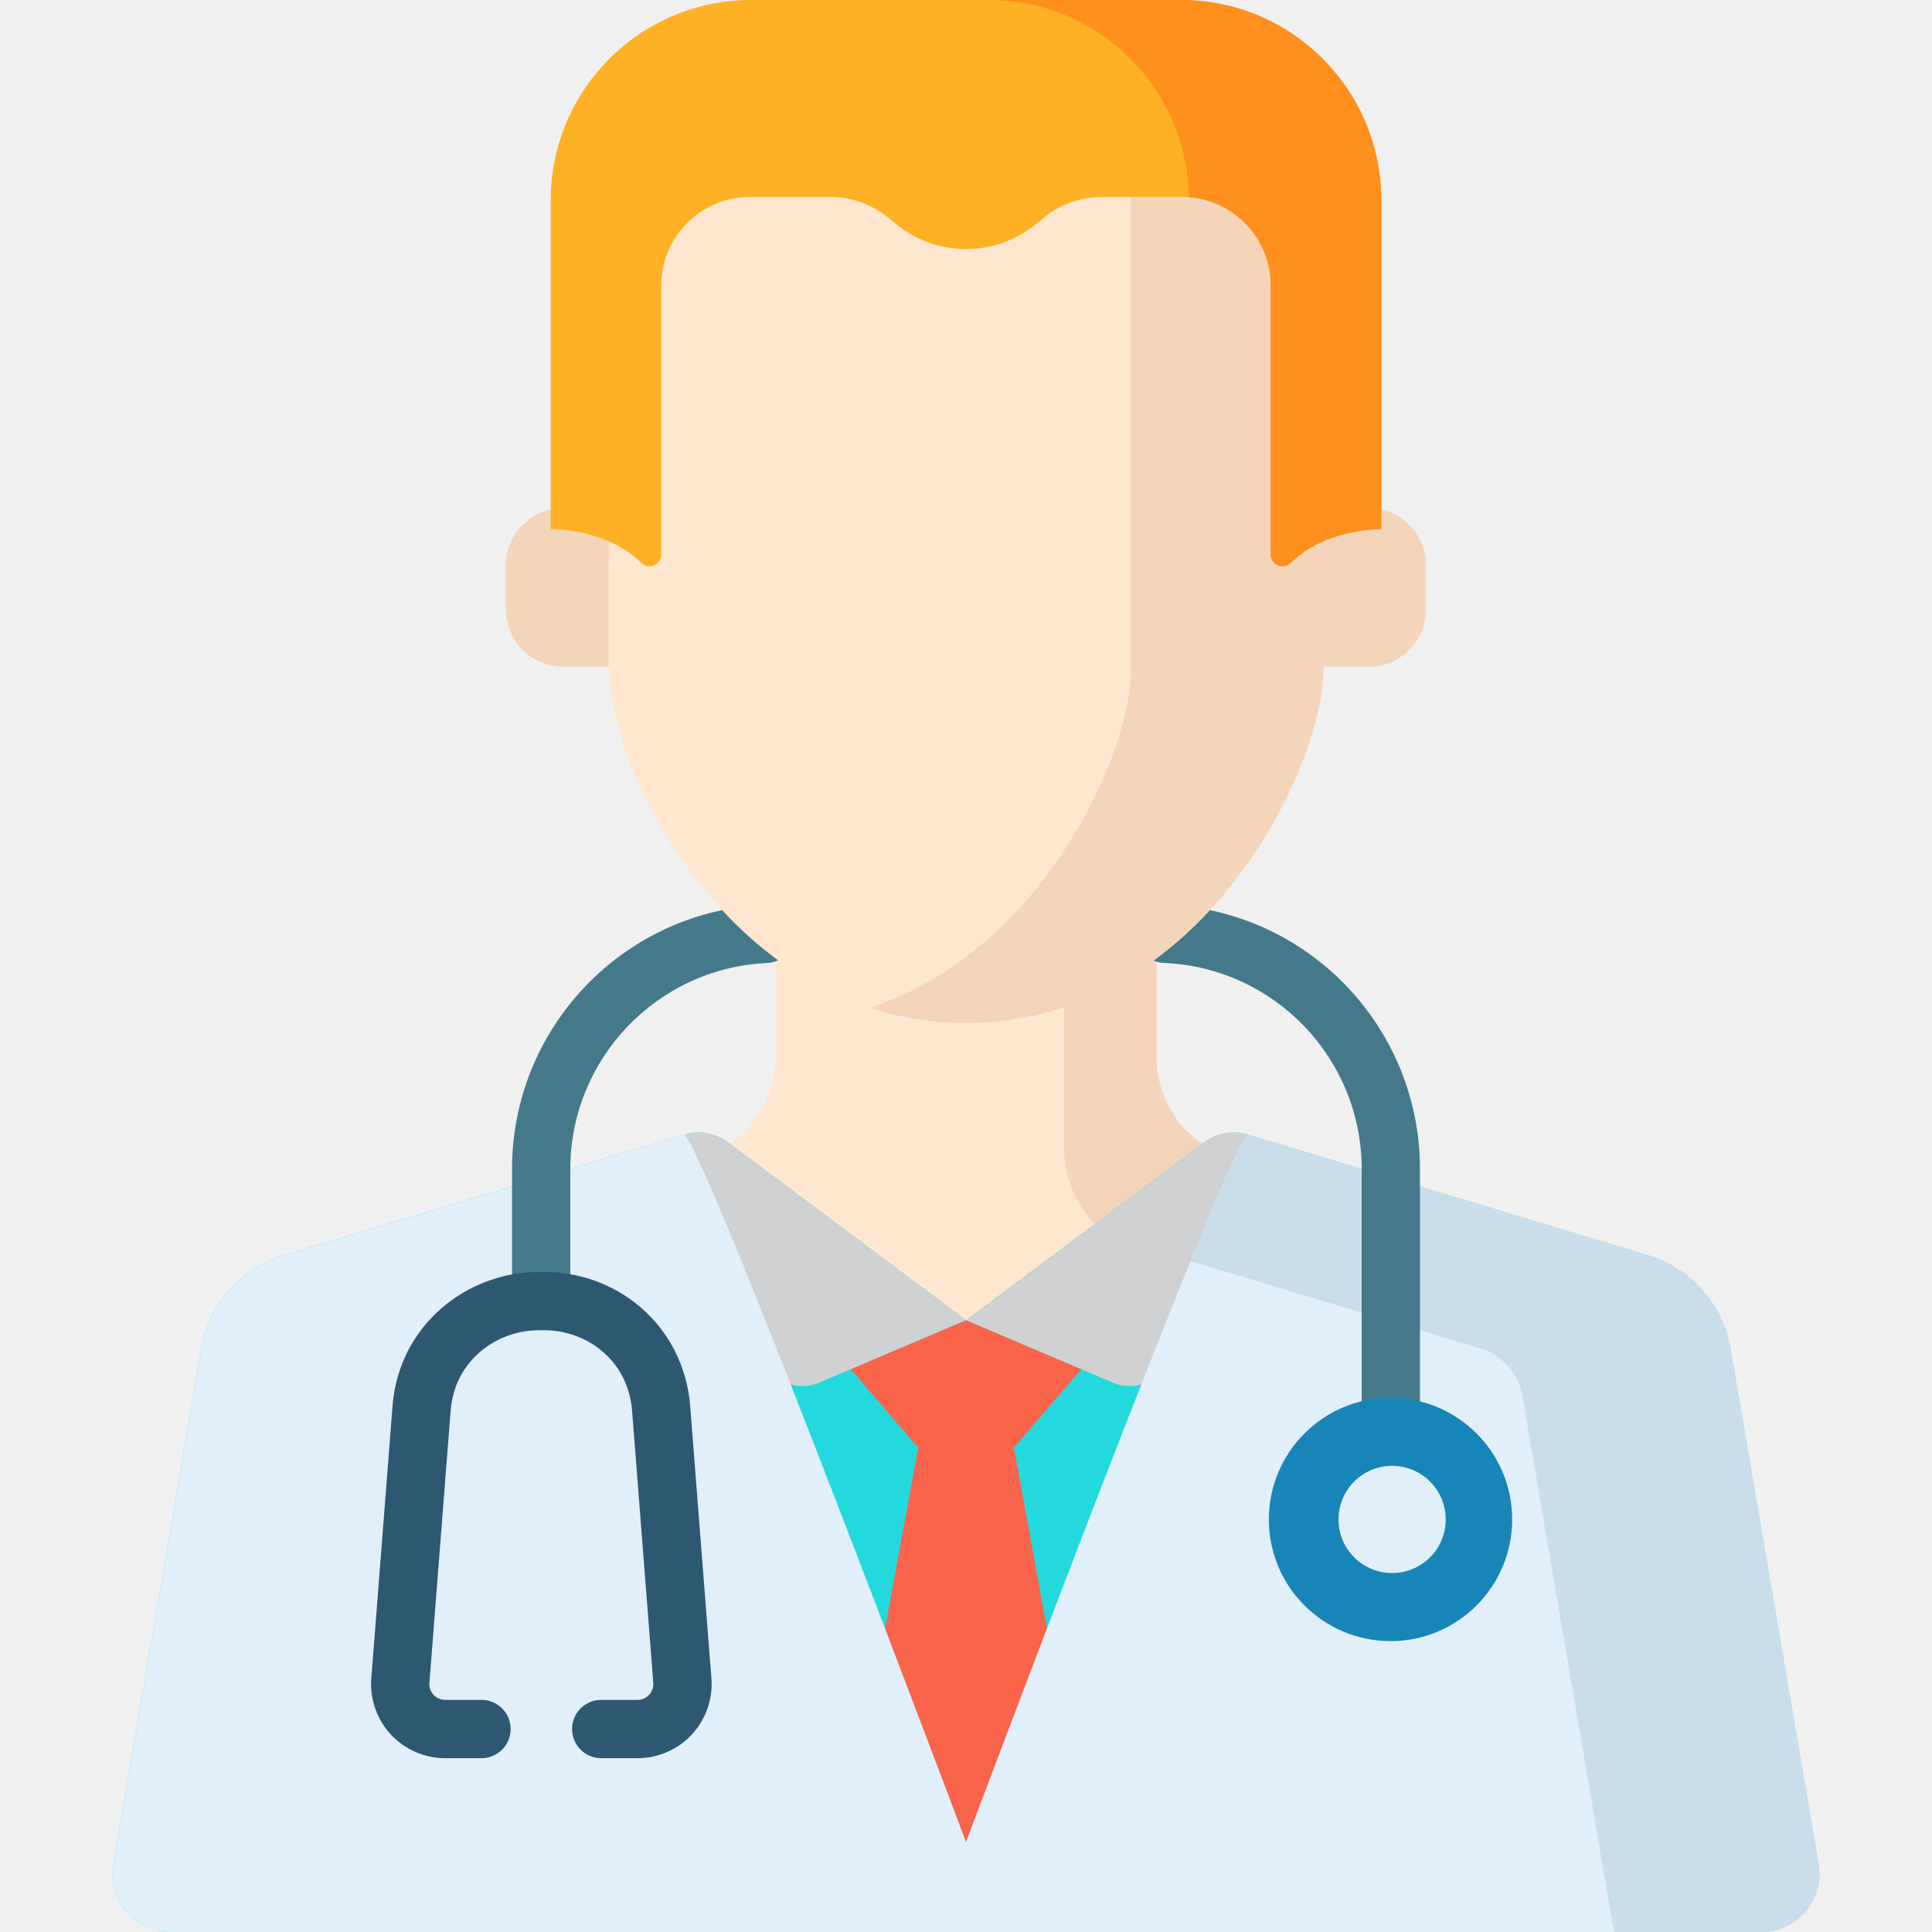
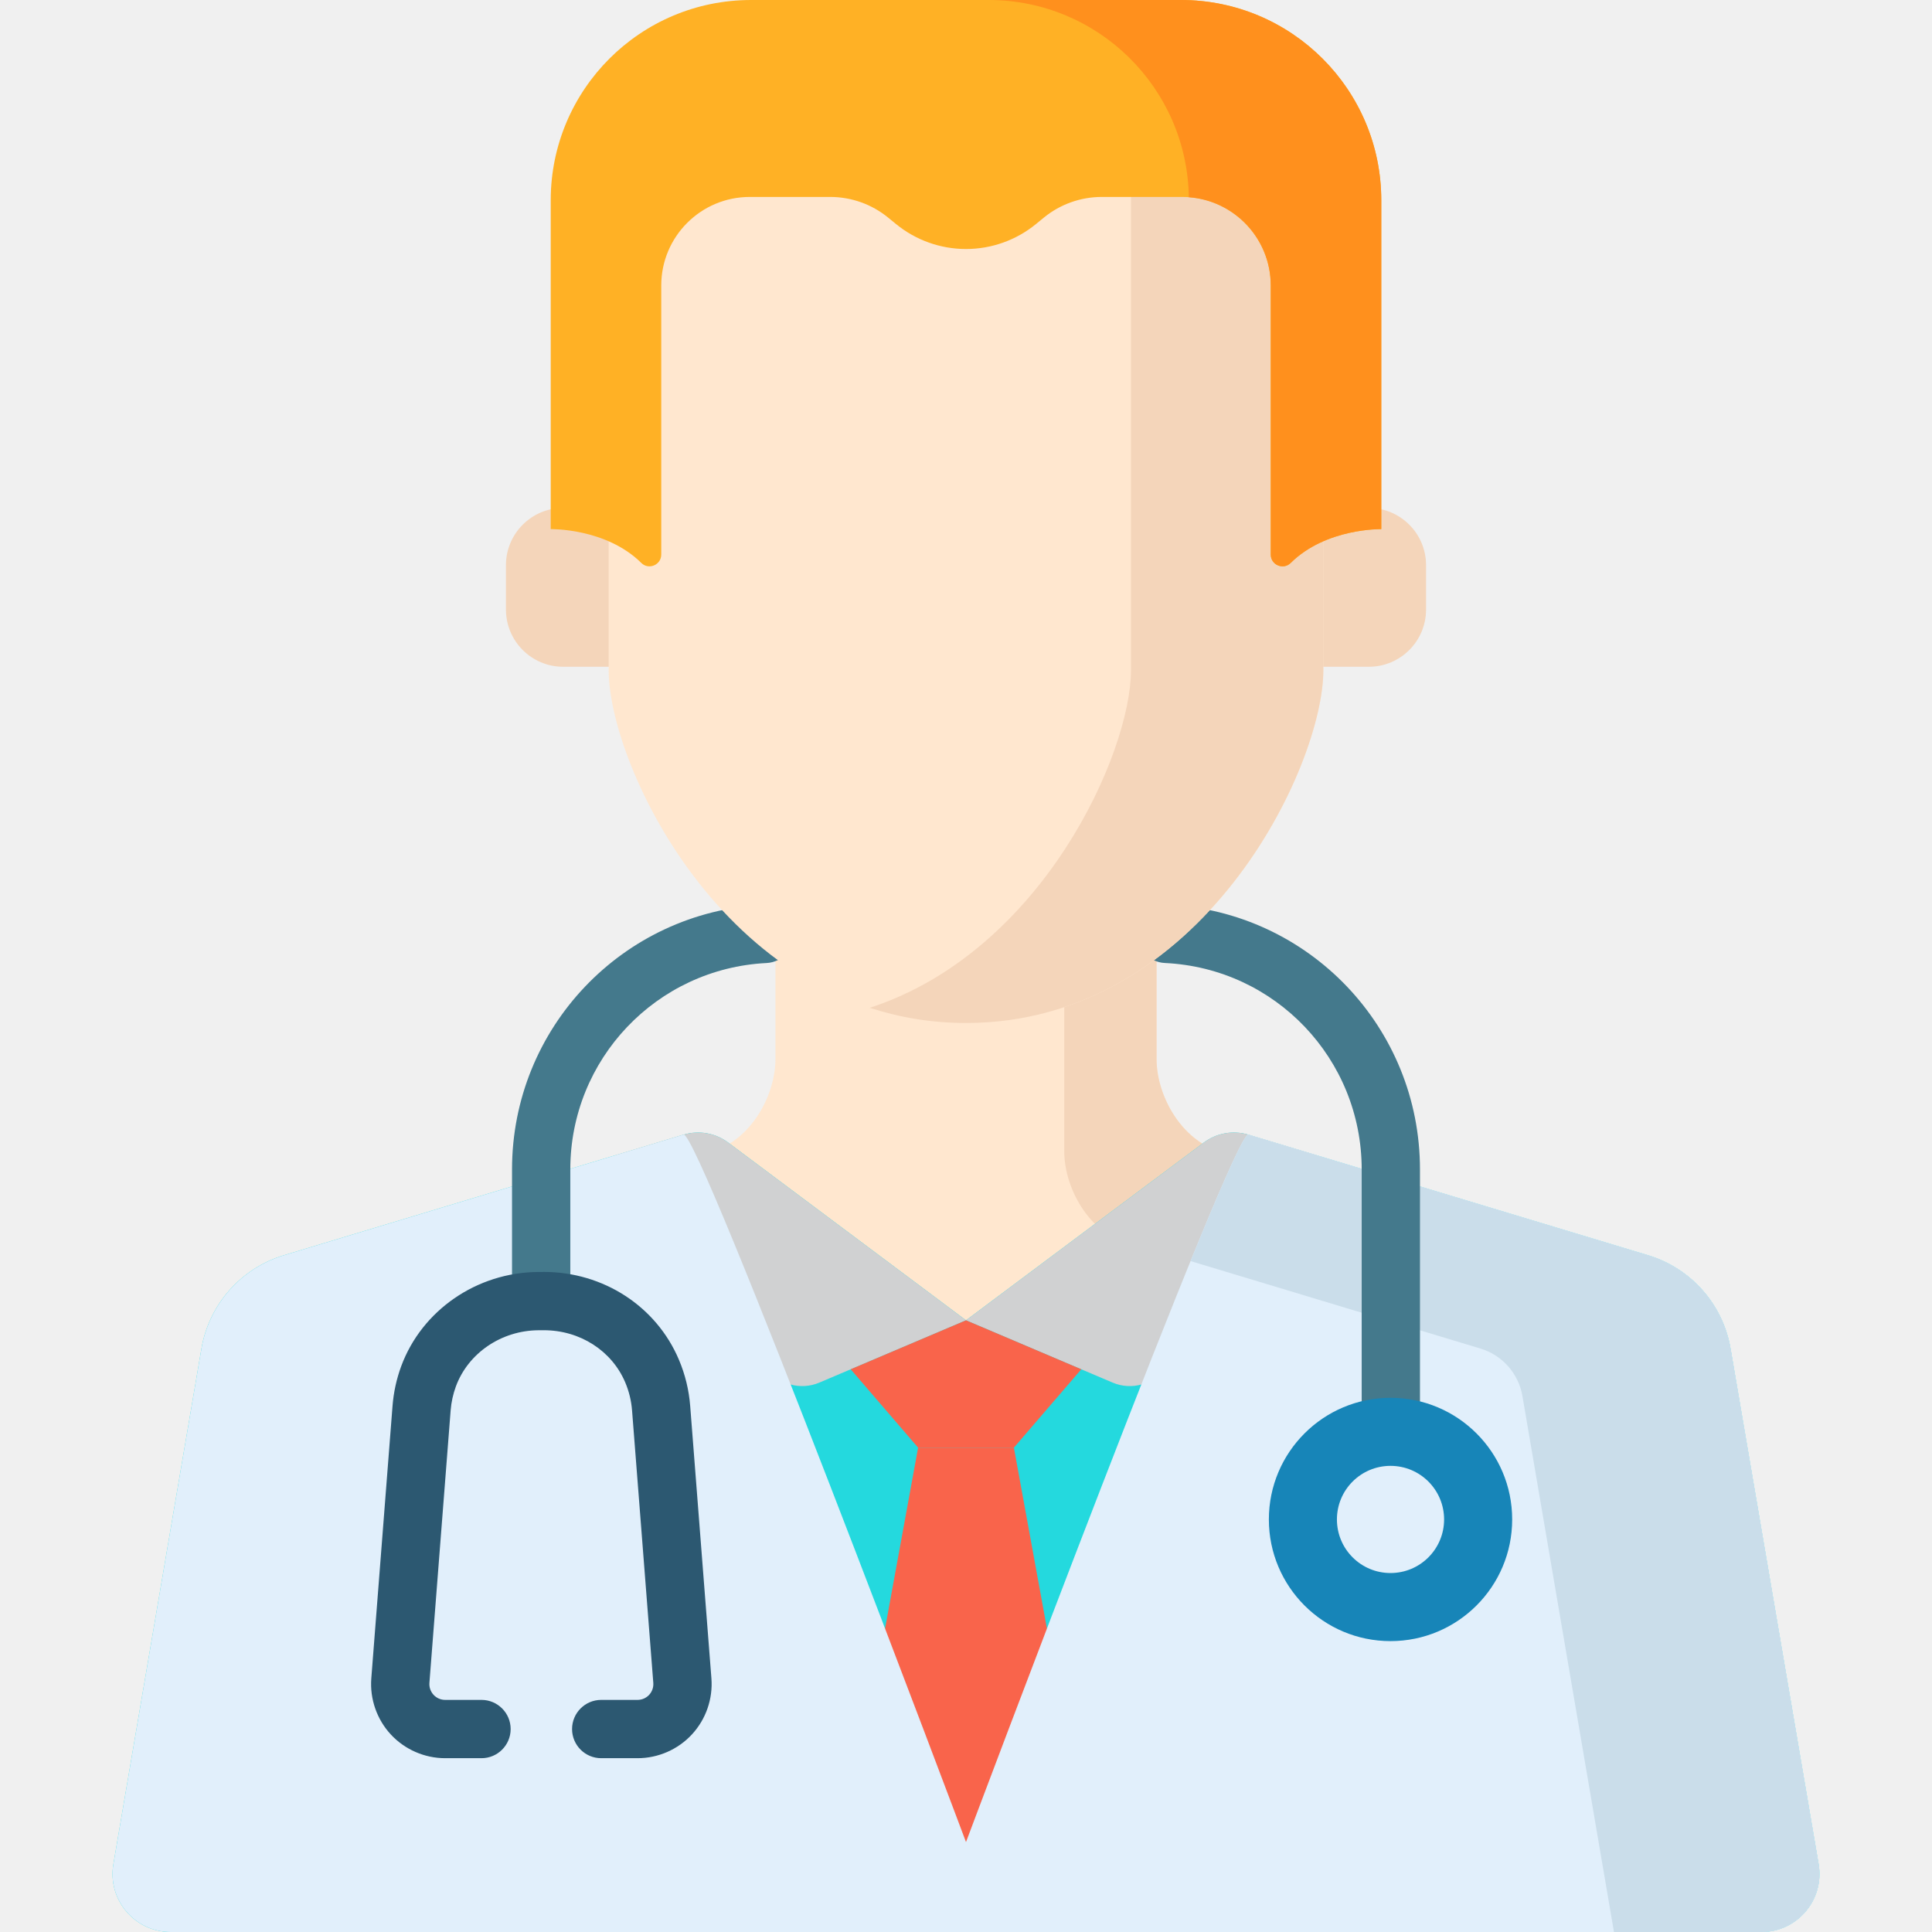
- <svg xmlns="http://www.w3.org/2000/svg" width="80" height="80" fill="none">
+ <svg xmlns="http://www.w3.org/2000/svg" width="80" height="80" viewBox="0 0 80 80" fill="none">
  <g clip-path="url(#clip0)">
-     <path d="M45.566 56.323l8.498-7.982-3.374-.626c-1.628-.328-2.8-2.217-2.8-3.878v-7.401H32.11v7.401c0 1.661-1.171 3.55-2.8 3.878l-3.373.626 8.497 7.982a8.13 8.13 0 0011.132 0z" fill="#FFE7CF" />
-     <path d="M44.068 36.436v11.223c0 1.661 1.172 3.55 2.8 3.877l2.908.833 4.288-4.028-3.374-.626c-1.629-.328-2.8-2.217-2.8-3.878v-7.401h-3.822z" fill="#F4D5BA" />
-     <path d="M49.85 47.309L40 54.67l-9.85-7.362a2.077 2.077 0 00-1.844-.325l-16.548 4.993a4.903 4.903 0 00-3.417 3.869L4.695 77.19A2.405 2.405 0 007.065 80h65.87a2.405 2.405 0 002.37-2.81l-3.646-21.344a4.903 4.903 0 00-3.417-3.87l-16.548-4.992a2.078 2.078 0 00-1.844.325z" fill="#24D9DE" />
-     <path d="M28.306 46.984l-2.847.859 6.283 8.792a1.815 1.815 0 002.187.615L40 54.671l-9.85-7.362a2.077 2.077 0 00-1.844-.325zM46.071 57.25a1.815 1.815 0 002.187-.615l6.283-8.792-.015-.005-2.832-.854a2.077 2.077 0 00-1.844.325L40 54.67l6.071 2.579z" fill="#D0D1D2" />
-     <path d="M40 54.67l-4.774 2.03 2.79 3.244h3.967l2.791-3.245L40 54.671zm1.983 5.274h-3.966L34.354 80h11.292l-3.663-20.056z" fill="#F9644B" />
-     <path d="M40 76.276S28.937 46.793 28.306 46.984l-16.548 4.993a4.903 4.903 0 00-3.417 3.869L4.695 77.19A2.405 2.405 0 007.065 80h65.87a2.405 2.405 0 002.37-2.81l-3.646-21.344a4.903 4.903 0 00-3.417-3.87l-16.548-4.992C51.062 46.794 40 76.276 40 76.276z" fill="#E1EFFB" />
-     <path d="M75.305 77.19l-3.646-21.344a4.904 4.904 0 00-3.417-3.87l-16.548-4.992c-.172-.052-1.114 2.09-2.396 5.234L61.3 55.84a2.498 2.498 0 011.741 1.97L66.831 80h6.103a2.405 2.405 0 002.371-2.81z" fill="#CADDEA" />
-     <path d="M57.592 63.33c-.667 0-1.207-.54-1.207-1.206V48.425a8.544 8.544 0 00-8.148-8.549 1.207 1.207 0 11.114-2.41 10.954 10.954 0 0110.447 10.959v13.699c0 .666-.54 1.206-1.206 1.206zM22.409 54.4a1.207 1.207 0 01-1.207-1.208v-4.767a10.96 10.96 0 0110.416-10.959 1.207 1.207 0 11.12 2.41 8.549 8.549 0 00-8.123 8.549v4.767c0 .667-.54 1.207-1.206 1.207z" fill="#44798C" />
-     <path d="M57.578 67.955a5.037 5.037 0 100-10.075 5.037 5.037 0 000 10.075z" fill="#1785B8" />
-     <path d="M57.578 65.136a2.22 2.22 0 100-4.438 2.22 2.22 0 000 4.438z" fill="#E1EFFB" />
-     <path d="M26.4 72.803h-1.505a1.207 1.207 0 110-2.414H26.4a.656.656 0 00.652-.704l-.88-11.283a3.68 3.68 0 00-.282-1.159c-.557-1.315-1.878-2.161-3.37-2.161h-.028l-.199.001c-1.535.011-2.907.946-3.416 2.326-.117.319-.19.653-.216.993l-.88 11.283a.655.655 0 00.652.704h1.505a1.207 1.207 0 110 2.414h-1.505a3.076 3.076 0 01-2.252-.984 3.075 3.075 0 01-.806-2.322l.88-11.283c.043-.56.163-1.112.357-1.639.854-2.318 3.13-3.887 5.664-3.905l.2-.002h.044c2.464 0 4.656 1.423 5.592 3.634.258.608.415 1.252.467 1.912l.879 11.283a3.076 3.076 0 01-.807 2.322 3.076 3.076 0 01-2.251.984z" fill="#2C5871" />
-     <path d="M26.076 25.548v-4.516H23.32a2.372 2.372 0 00-2.371 2.372v1.834a2.371 2.371 0 002.371 2.372h2.755v-2.062zm30.603-4.516h-2.755v6.578h2.755a2.371 2.371 0 002.371-2.372v-1.834a2.371 2.371 0 00-2.371-2.372z" fill="#F4D5BA" />
-     <path d="M50.125 5.653C47.75 3.608 44.411 3.741 40 3.691c-4.41.05-7.75-.083-10.125 1.962-3.03 2.609-4.671 6.483-4.671 10.481v11.622c0 3.998 5.025 14.604 14.796 14.604 9.77 0 14.796-10.605 14.796-14.604V16.134c0-3.998-1.641-7.872-4.67-10.48z" fill="#FFE7CF" />
-     <path d="M50.125 5.653c-.943-.812-2.04-1.28-3.294-1.553v23.657c0 3.413-3.663 11.64-10.814 13.974 1.226.4 2.553.629 3.983.629 9.771 0 14.796-10.605 14.796-14.604V16.134c0-3.998-1.641-7.872-4.67-10.48z" fill="#F4D5BA" />
-     <path d="M48.901 0H31.1a8.294 8.294 0 00-8.295 8.294V21.91s2.284-.051 3.752 1.401a.486.486 0 00.825-.349v-11.14a3.666 3.666 0 013.666-3.667h3.331c.874 0 1.72.302 2.397.855l.327.268a4.578 4.578 0 005.796 0l.326-.268a3.787 3.787 0 012.397-.855h3.332a3.666 3.666 0 013.666 3.666v11.142c0 .43.52.65.825.348 1.467-1.452 3.751-1.4 3.751-1.4V8.293A8.294 8.294 0 0048.901 0z" fill="#FFB125" />
-     <path d="M48.901 0h-7.965a8.293 8.293 0 018.291 8.167 3.666 3.666 0 013.392 3.654v11.142c0 .43.52.65.825.348 1.468-1.452 3.752-1.4 3.752-1.4V8.293A8.294 8.294 0 0048.9 0z" fill="#FF901D" />
+     <path d="M45.566 56.323L54.064 48.341L50.69 47.715C49.062 47.388 47.89 45.498 47.89 43.837V36.436H40H32.11V43.837C32.11 45.498 30.939 47.387 29.31 47.715L25.936 48.341L34.434 56.323C37.563 59.262 42.437 59.262 45.566 56.323Z" fill="#FFE7CF" />
+     <path d="M44.068 36.436V47.659C44.068 49.32 45.24 51.209 46.868 51.536L49.776 52.369L54.064 48.341L50.69 47.715C49.061 47.388 47.89 45.498 47.89 43.837V36.436H44.068Z" fill="#F4D5BA" />
+     <path d="M49.85 47.309L40 54.671L30.15 47.309C29.622 46.914 28.938 46.793 28.306 46.984L11.758 51.977C9.977 52.514 8.654 54.012 8.341 55.846L4.695 77.19C4.444 78.659 5.576 80 7.066 80H72.934C74.424 80 75.556 78.659 75.305 77.19L71.659 55.846C71.346 54.012 70.023 52.514 68.242 51.977L51.694 46.984C51.062 46.793 50.378 46.914 49.85 47.309Z" fill="#24D9DE" />
+     <path d="M28.306 46.984L25.459 47.843L31.742 56.635C32.237 57.327 33.146 57.583 33.929 57.25L40 54.671L30.15 47.309C29.622 46.914 28.938 46.794 28.306 46.984Z" fill="#D0D1D2" />
+     <path d="M46.071 57.25C46.854 57.583 47.763 57.327 48.258 56.635L54.541 47.843L54.526 47.838L51.694 46.984C51.062 46.793 50.378 46.914 49.85 47.309L40 54.671L46.071 57.25Z" fill="#D0D1D2" />
+     <path d="M40 54.671L35.226 56.699L38.017 59.944H41.983L44.774 56.699L40 54.671Z" fill="#F9644B" />
+     <path d="M41.983 59.944H40H38.017L34.354 80H45.646L41.983 59.944Z" fill="#F9644B" />
+     <path d="M40 76.276C40 76.276 28.938 46.793 28.306 46.984L11.758 51.977C9.977 52.514 8.654 54.012 8.341 55.846L4.695 77.19C4.444 78.659 5.576 80 7.066 80H72.934C74.424 80 75.556 78.659 75.305 77.19L71.659 55.846C71.346 54.012 70.023 52.514 68.242 51.977L51.694 46.984C51.062 46.793 40 76.276 40 76.276Z" fill="#E1EFFB" />
+     <path d="M75.305 77.19L71.659 55.846C71.346 54.012 70.023 52.514 68.242 51.977L51.694 46.984C51.522 46.932 50.58 49.073 49.298 52.218L61.3 55.84C62.207 56.113 62.882 56.877 63.041 57.811L66.831 80H72.934C74.424 80 75.556 78.659 75.305 77.19Z" fill="#CADDEA" />
+     <path d="M57.592 63.331C56.925 63.331 56.385 62.79 56.385 62.124V48.425C56.385 43.847 52.806 40.092 48.237 39.876C47.572 39.845 47.057 39.28 47.089 38.614C47.12 37.948 47.686 37.434 48.351 37.465C54.21 37.742 58.798 42.556 58.798 48.425V62.123C58.798 62.79 58.258 63.331 57.592 63.331Z" fill="#44798C" />
+     <path d="M22.409 54.399C21.742 54.399 21.202 53.859 21.202 53.192V48.425C21.202 42.572 25.777 37.758 31.619 37.466C32.286 37.432 32.851 37.946 32.884 38.611C32.917 39.277 32.405 39.844 31.739 39.877C27.184 40.105 23.615 43.859 23.615 48.425V53.192C23.615 53.859 23.075 54.399 22.409 54.399Z" fill="#44798C" />
+     <path d="M57.578 67.955C60.36 67.955 62.616 65.699 62.616 62.917C62.616 60.135 60.36 57.88 57.578 57.88C54.796 57.88 52.541 60.135 52.541 62.917C52.541 65.699 54.796 67.955 57.578 67.955Z" fill="#1785B8" />
+     <path d="M57.578 65.136C58.804 65.136 59.797 64.143 59.797 62.917C59.797 61.691 58.804 60.698 57.578 60.698C56.352 60.698 55.359 61.691 55.359 62.917C55.359 64.143 56.352 65.136 57.578 65.136Z" fill="#E1EFFB" />
+     <path d="M26.4 72.803H24.895C24.228 72.803 23.688 72.263 23.688 71.596C23.688 70.93 24.228 70.389 24.895 70.389H26.4C26.581 70.389 26.756 70.313 26.88 70.18C27.003 70.046 27.066 69.866 27.052 69.685L26.172 58.402C26.141 58.002 26.046 57.612 25.89 57.243C25.333 55.928 24.012 55.082 22.52 55.082C22.511 55.082 22.502 55.082 22.492 55.082L22.293 55.083C20.758 55.094 19.386 56.029 18.877 57.409C18.76 57.728 18.687 58.062 18.66 58.402L17.781 69.685C17.767 69.866 17.83 70.046 17.953 70.179C18.077 70.313 18.252 70.389 18.433 70.389H19.938C20.604 70.389 21.145 70.93 21.145 71.596C21.145 72.263 20.604 72.803 19.938 72.803H18.433C17.581 72.803 16.76 72.444 16.181 71.819C15.603 71.193 15.309 70.347 15.375 69.497L16.254 58.214C16.298 57.654 16.418 57.102 16.612 56.575C17.466 54.257 19.742 52.688 22.276 52.67L22.475 52.669C22.49 52.669 22.505 52.668 22.52 52.668C24.984 52.668 27.176 54.091 28.112 56.302C28.37 56.91 28.527 57.554 28.579 58.214L29.458 69.497C29.524 70.347 29.23 71.193 28.651 71.819C28.073 72.444 27.252 72.803 26.4 72.803Z" fill="#2C5871" />
+     <path d="M26.076 25.548V21.032H23.321C22.011 21.032 20.95 22.094 20.95 23.404V25.238C20.95 26.548 22.011 27.61 23.321 27.61H26.076V25.548Z" fill="#F4D5BA" />
+     <path d="M56.679 21.032H53.924V25.548V27.61H56.679C57.989 27.61 59.05 26.548 59.05 25.238V23.404C59.05 22.094 57.989 21.032 56.679 21.032Z" fill="#F4D5BA" />
+     <path d="M50.125 5.653C47.75 3.608 44.411 3.741 40 3.691C35.589 3.741 32.25 3.608 29.875 5.653C26.845 8.262 25.204 12.136 25.204 16.134V27.756C25.204 31.755 30.229 42.36 40 42.36C49.771 42.36 54.796 31.755 54.796 27.756V16.134C54.796 12.136 53.155 8.262 50.125 5.653Z" fill="#FFE7CF" />
+     <path d="M50.125 5.653C49.182 4.841 48.086 4.373 46.831 4.1C46.831 4.106 46.831 4.111 46.831 4.117V27.756C46.831 31.17 43.168 39.396 36.017 41.731C37.243 42.131 38.57 42.36 40 42.36C49.771 42.36 54.796 31.755 54.796 27.756V16.134C54.796 12.136 53.155 8.262 50.125 5.653Z" fill="#F4D5BA" />
+     <path d="M48.901 0H40H31.099C26.518 0 22.804 3.713 22.804 8.294V21.91C22.804 21.91 25.088 21.859 26.556 23.311C26.862 23.614 27.381 23.392 27.381 22.962V11.821C27.381 9.797 29.022 8.155 31.047 8.155H34.378C35.252 8.155 36.099 8.457 36.775 9.01L37.102 9.277C37.92 9.946 38.943 10.311 40 10.311C41.056 10.311 42.08 9.946 42.898 9.277L43.224 9.01C43.901 8.457 44.748 8.155 45.621 8.155H48.953C50.977 8.155 52.619 9.797 52.619 11.821V22.963C52.619 23.393 53.138 23.614 53.444 23.311C54.911 21.859 57.195 21.91 57.195 21.91V8.294C57.196 3.713 53.482 0 48.901 0Z" fill="#FFB125" />
+     <path d="M48.901 0H40.936C45.474 0 49.159 3.645 49.227 8.167C51.124 8.307 52.619 9.889 52.619 11.821V22.963C52.619 23.393 53.138 23.614 53.444 23.311C54.912 21.859 57.196 21.91 57.196 21.91V8.294C57.196 3.713 53.482 0 48.901 0Z" fill="#FF901D" />
  </g>
  <defs>
    <clipPath id="clip0">
-       <path fill="#fff" d="M0 0h80v80H0z" />
+       <rect width="80" height="80" fill="white" />
    </clipPath>
  </defs>
</svg>
